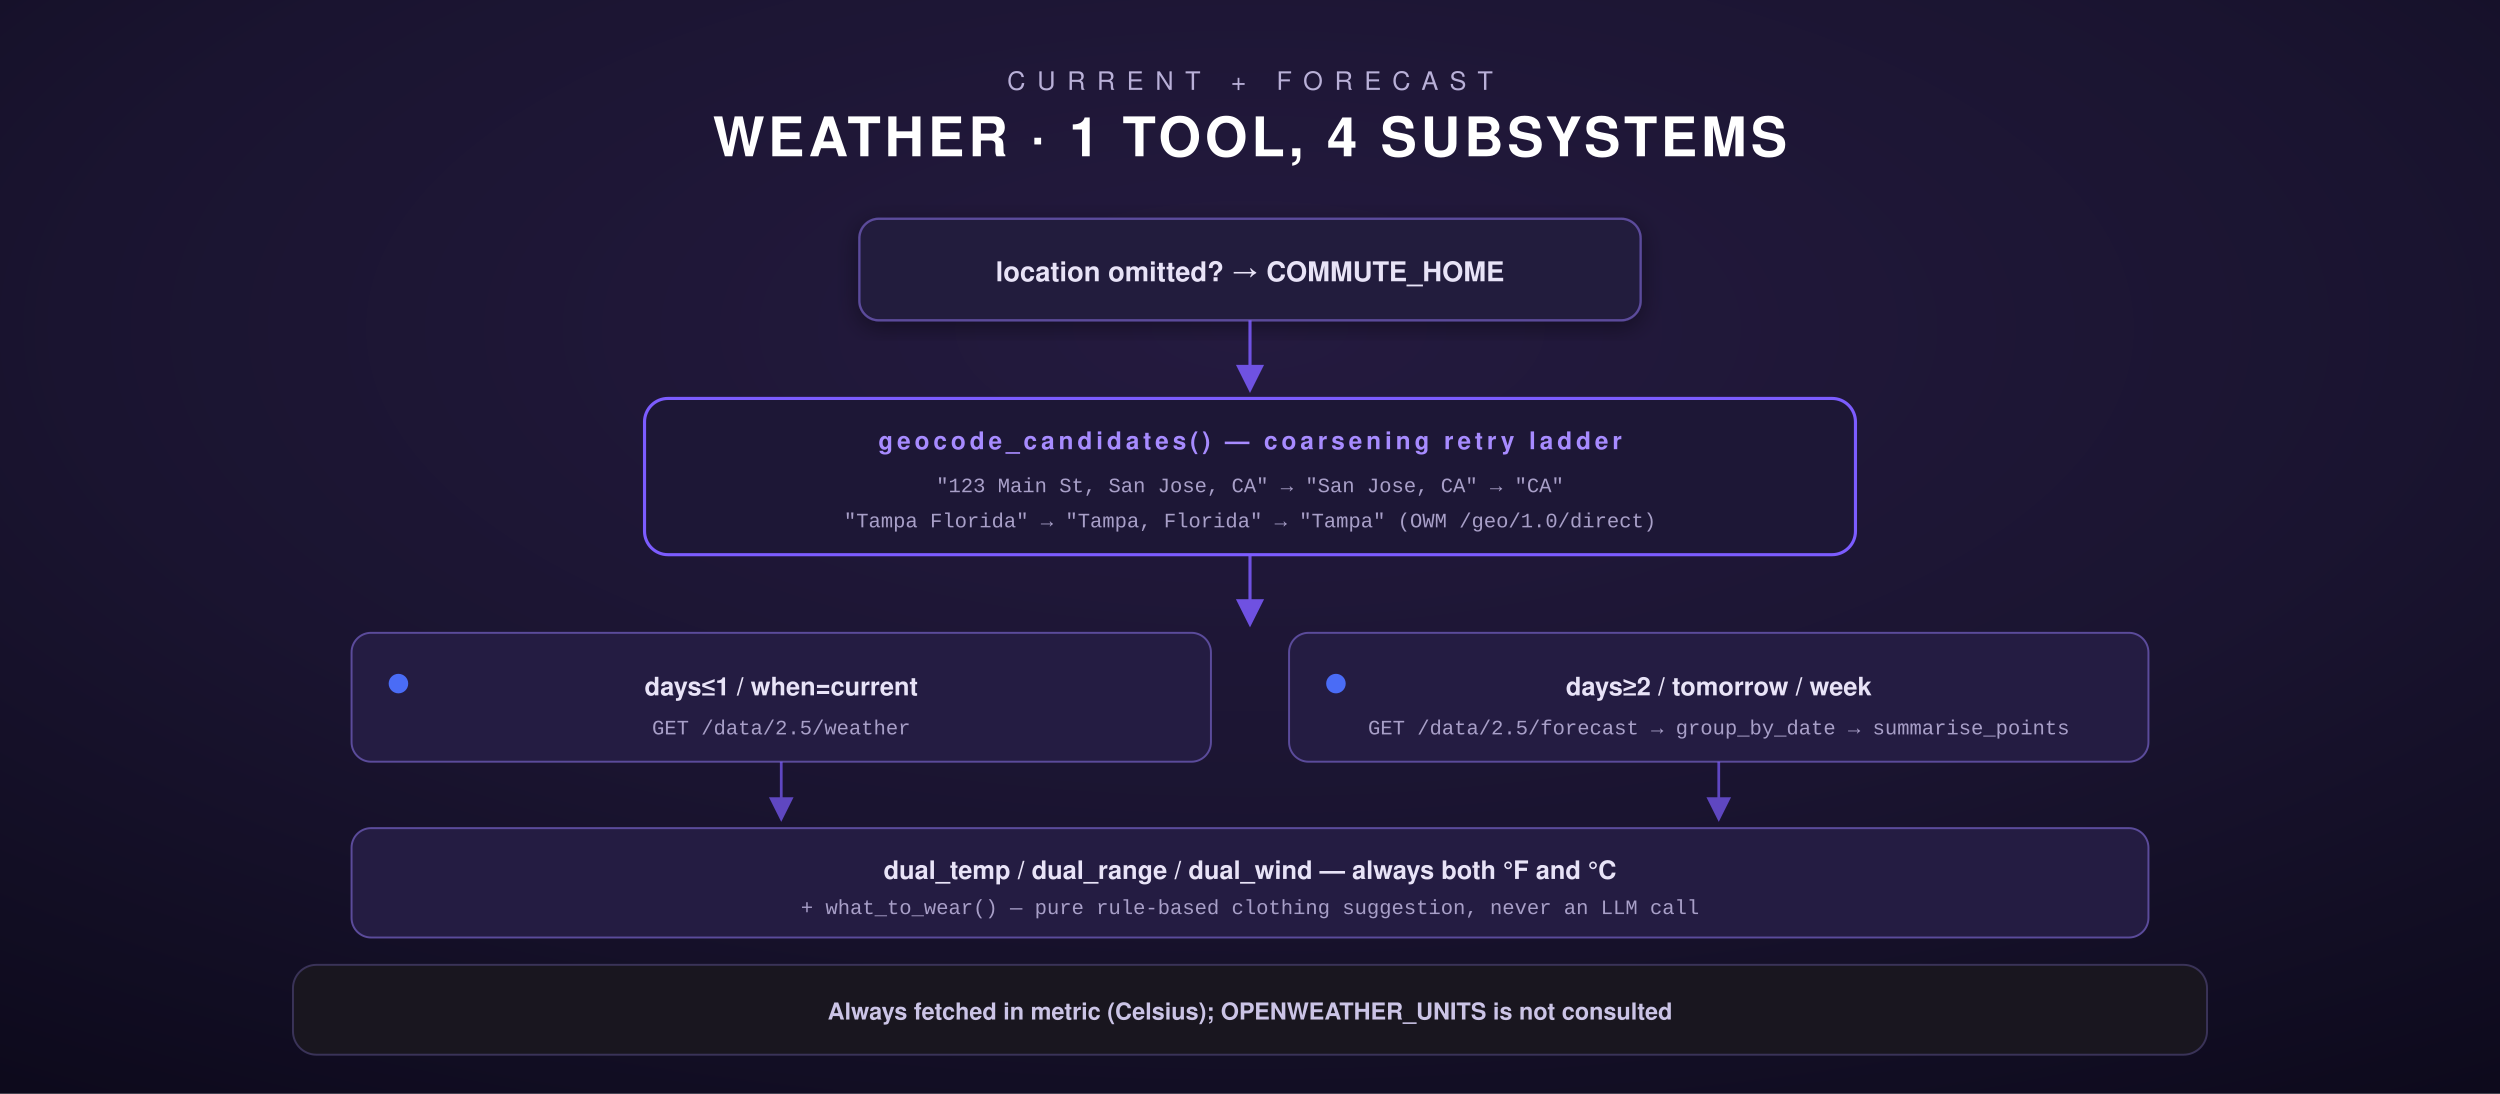
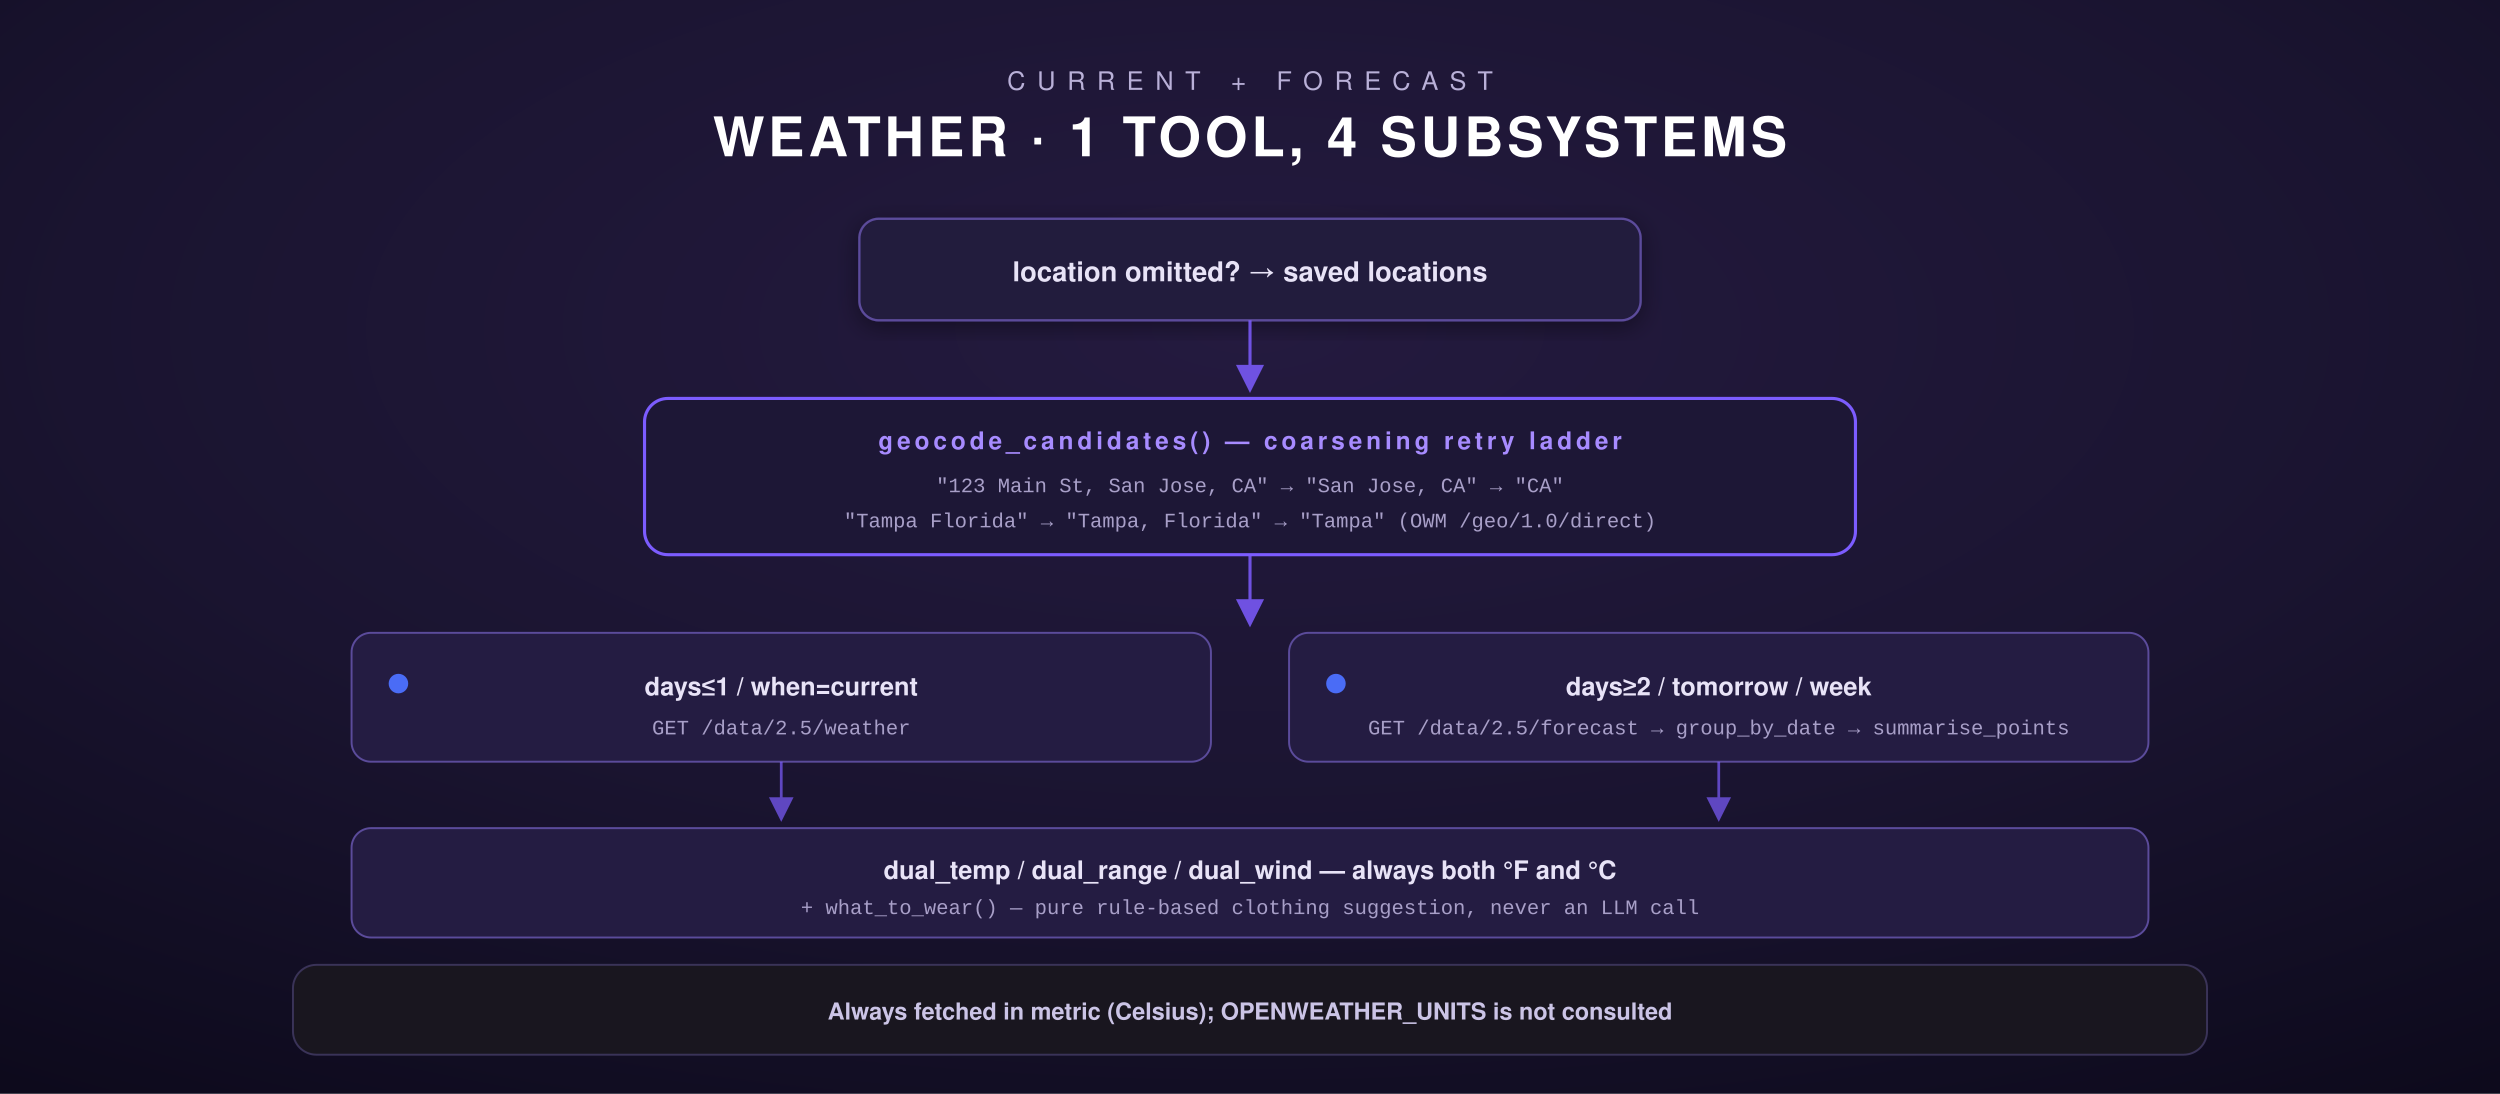
<svg xmlns="http://www.w3.org/2000/svg" width="1280" height="560" viewBox="0 0 1280 560" font-family="Helvetica, Arial, sans-serif">
  <defs>
    <radialGradient id="bgWx" cx="50%" cy="30%" r="85%">
      <stop offset="0%" stop-color="#241a3f" />
      <stop offset="55%" stop-color="#1a1430" />
      <stop offset="100%" stop-color="#0d0a1c" />
    </radialGradient>
    <filter id="cardShadowWx" x="-20%" y="-20%" width="140%" height="140%">
      <feDropShadow dx="0" dy="3" stdDeviation="6" flood-color="#000000" flood-opacity="0.4" />
    </filter>
    <marker id="arrowWx" markerWidth="9" markerHeight="9" refX="7" refY="4.5" orient="auto">
      <path d="M0 0 L9 4.5 L0 9 z" fill="#7c5cff" />
    </marker>
  </defs>
  <rect width="1280" height="560" fill="url(#bgWx)" />
  <text x="640" y="46" text-anchor="middle" fill="#b9b0d8" font-size="13" letter-spacing="6" font-weight="500">CURRENT + FORECAST</text>
  <text x="640" y="80" text-anchor="middle" fill="#ffffff" font-size="28" font-weight="700" letter-spacing="2">WEATHER · 1 TOOL, 4 SUBSYSTEMS</text>
  <rect x="440" y="112" width="400" height="52" rx="10" fill="#221a3d" stroke="#5b4b9b" stroke-width="1.2" filter="url(#cardShadowWx)" />
-   <text x="640" y="144" text-anchor="middle" fill="#e8e3f7" font-size="14" font-weight="600">location omitted? → COMMUTE_HOME</text>
+   <text x="640" y="144" text-anchor="middle" fill="#e8e3f7" font-size="14" font-weight="600">location omitted? → saved locations</text>
  <line x1="640" y1="164" x2="640" y2="198" stroke="#7c5cff" stroke-width="1.6" marker-end="url(#arrowWx)" opacity="0.85" />
  <rect x="330" y="204" width="620" height="80" rx="12" fill="#1d1736" stroke="#7c5cff" stroke-width="1.6" />
  <text x="640" y="230" text-anchor="middle" fill="#a78bff" font-size="12.5" letter-spacing="2" font-weight="600">geocode_candidates() — coarsening retry ladder</text>
  <text x="640" y="252" text-anchor="middle" fill="#a89fc8" font-size="10.5" font-family="'Courier New',monospace">"123 Main St, San Jose, CA" → "San Jose, CA" → "CA"</text>
  <text x="640" y="270" text-anchor="middle" fill="#a89fc8" font-size="10.5" font-family="'Courier New',monospace">"Tampa Florida" → "Tampa, Florida" → "Tampa"  (OWM /geo/1.0/direct)</text>
  <line x1="640" y1="284" x2="640" y2="318" stroke="#7c5cff" stroke-width="1.6" marker-end="url(#arrowWx)" opacity="0.85" />
  <rect x="180" y="324" width="440" height="66" rx="10" fill="#241c42" stroke="#5b4b9b" stroke-width="1" />
  <circle cx="204" cy="350" r="5" fill="#4a6cf6" />
  <text x="400" y="356" text-anchor="middle" fill="#e8e3f7" font-size="13" font-weight="600">days≤1 / when=current</text>
  <text x="400" y="376" text-anchor="middle" fill="#a89fc8" font-size="10.5" font-family="'Courier New',monospace">GET /data/2.5/weather</text>
  <rect x="660" y="324" width="440" height="66" rx="10" fill="#241c42" stroke="#5b4b9b" stroke-width="1" />
  <circle cx="684" cy="350" r="5" fill="#4a6cf6" />
  <text x="880" y="356" text-anchor="middle" fill="#e8e3f7" font-size="13" font-weight="600">days≥2 / tomorrow / week</text>
  <text x="880" y="376" text-anchor="middle" fill="#a89fc8" font-size="10.5" font-family="'Courier New',monospace">GET /data/2.5/forecast → group_by_date → summarise_points</text>
  <line x1="400" y1="390" x2="400" y2="418" stroke="#7c5cff" stroke-width="1.4" marker-end="url(#arrowWx)" opacity="0.7" />
  <line x1="880" y1="390" x2="880" y2="418" stroke="#7c5cff" stroke-width="1.4" marker-end="url(#arrowWx)" opacity="0.7" />
  <rect x="180" y="424" width="920" height="56" rx="10" fill="#241c42" stroke="#5b4b9b" stroke-width="1" />
  <text x="640" y="450" text-anchor="middle" fill="#e8e3f7" font-size="13" font-weight="600">dual_temp / dual_range / dual_wind — always both °F and °C</text>
  <text x="640" y="468" text-anchor="middle" fill="#a89fc8" font-size="10.5" font-family="'Courier New',monospace">+ what_to_wear() — pure rule-based clothing suggestion, never an LLM call</text>
  <rect x="150" y="494" width="980" height="46" rx="12" fill="#19161f" stroke="#3a3358" stroke-width="1" />
  <text x="640" y="522" text-anchor="middle" fill="#cbc4e6" font-size="12" font-weight="600">Always fetched in metric (Celsius); OPENWEATHER_UNITS is not consulted</text>
</svg>
